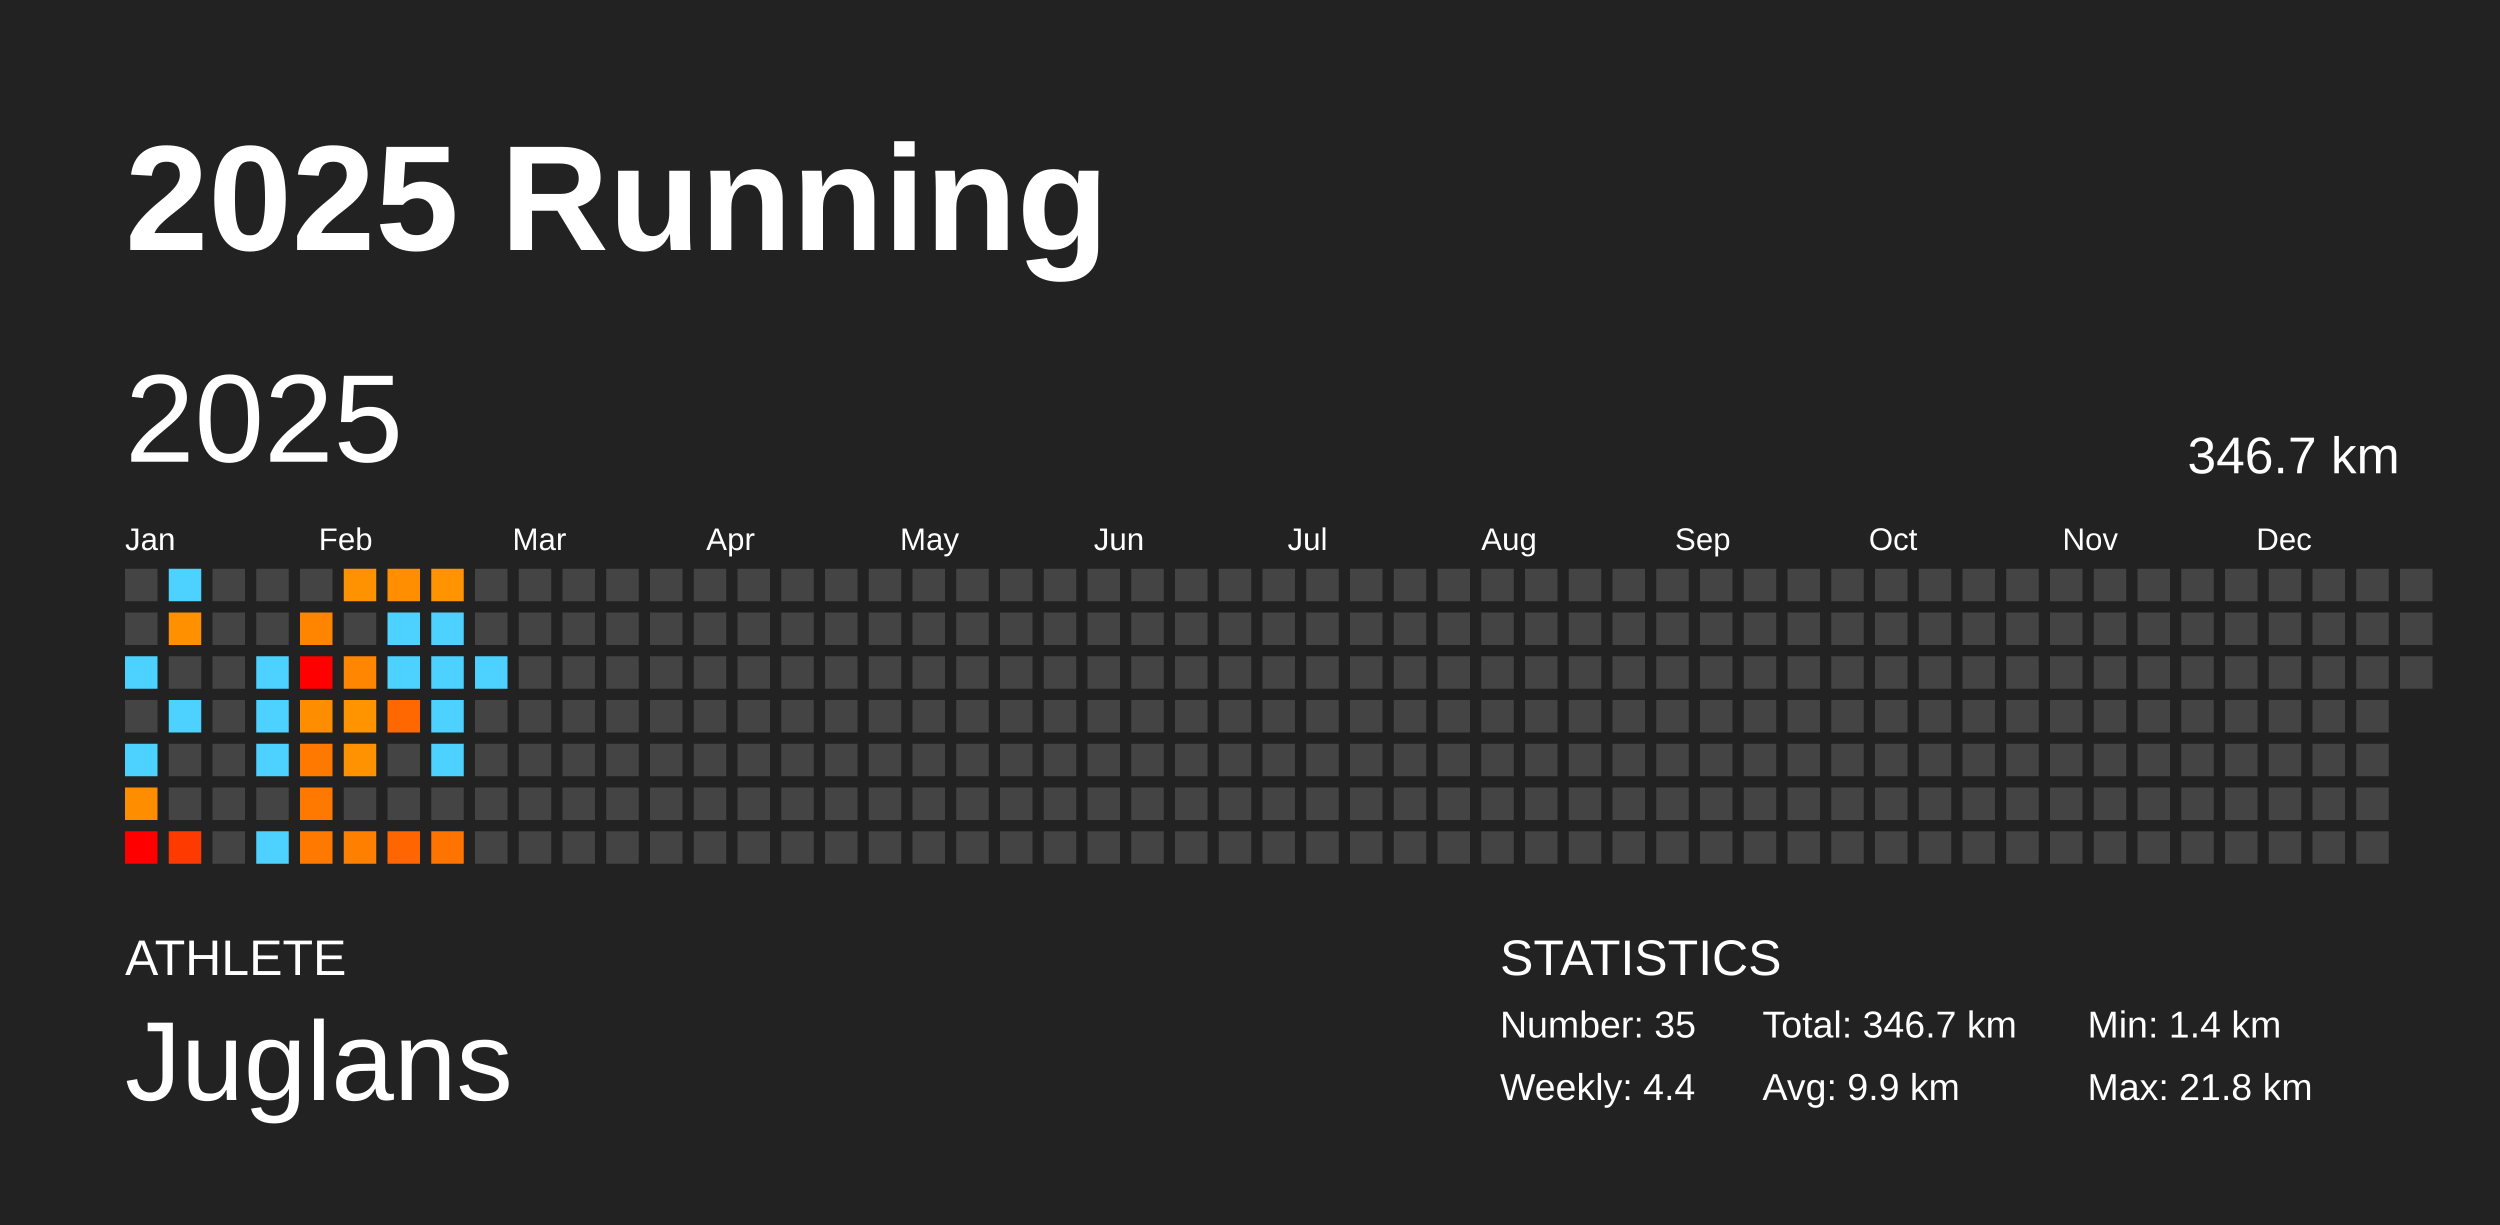
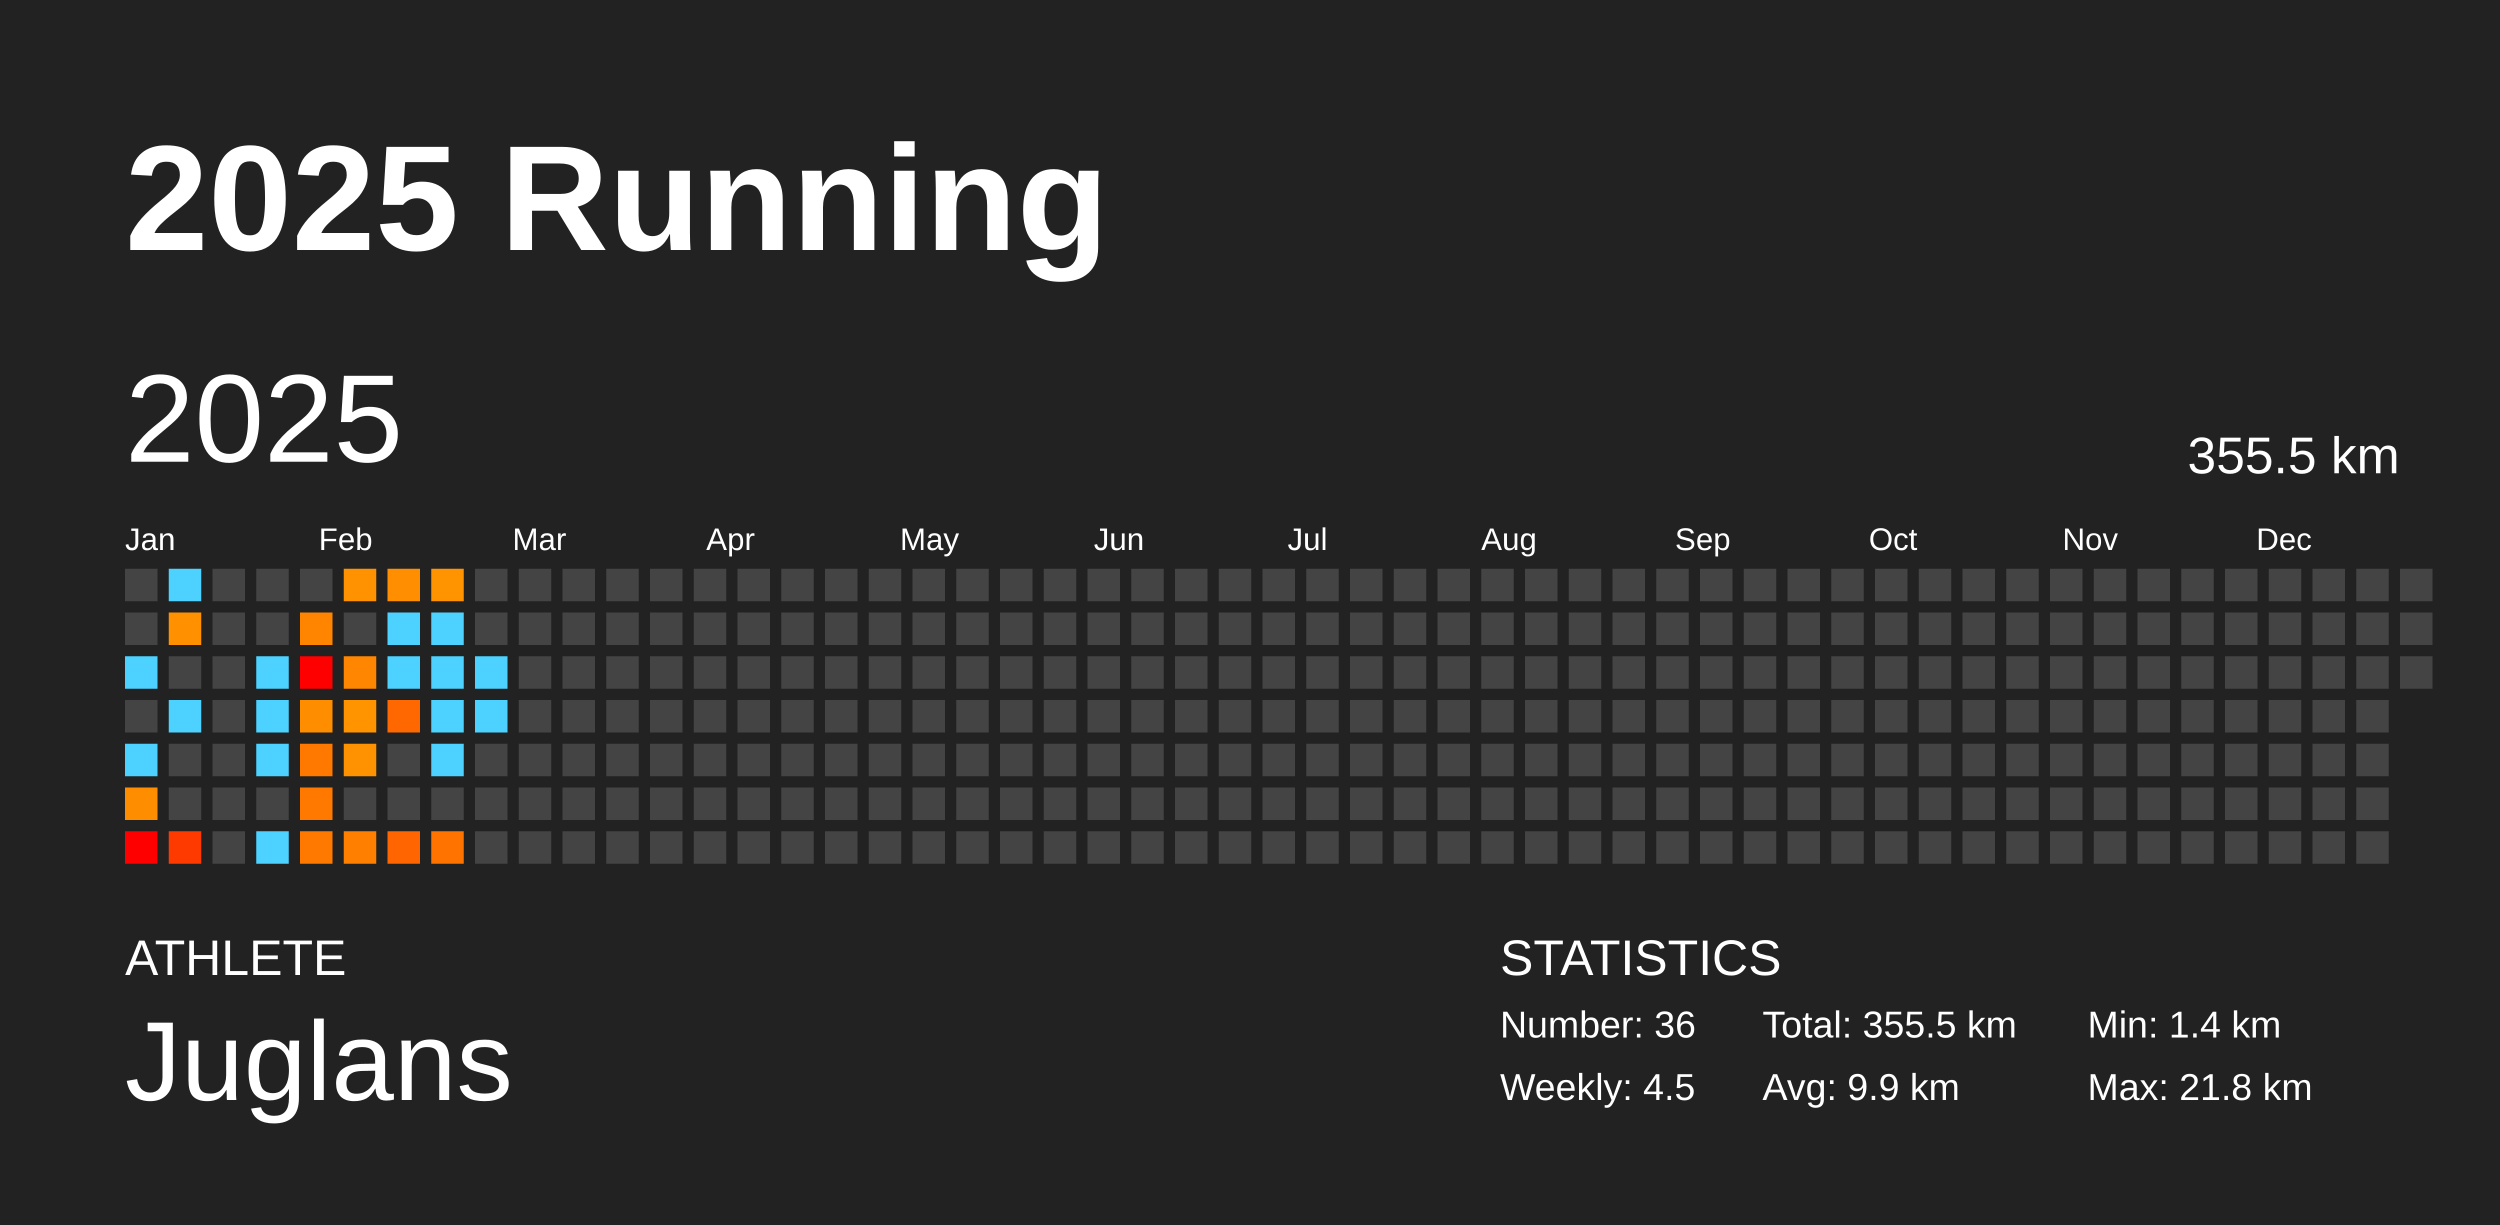
<svg xmlns="http://www.w3.org/2000/svg" baseProfile="full" height="98mm" version="1.1" viewBox="0,0,200,98" width="200mm">
  <defs />
  <rect fill="#222222" height="98" width="200" x="0" y="0" />
  <text fill="#FFFFFF" style="font-size:12px; font-family:Arial; font-weight:bold;" x="10" y="20">2025 Running</text>
  <text fill="#FFFFFF" style="font-size:4px; font-family:Arial" x="10" y="78">ATHLETE</text>
  <text fill="#FFFFFF" style="font-size:9px; font-family:Arial" x="10" y="88">Juglans</text>
  <text fill="#FFFFFF" style="font-size:4px; font-family:Arial" x="120" y="78">STATISTICS</text>
-   <text fill="#FFFFFF" style="font-size:3px; font-family:Arial" x="120" y="83">Number: 35</text>
-   <text fill="#FFFFFF" style="font-size:3px; font-family:Arial" x="120" y="88">Weekly: 4.4</text>
-   <text fill="#FFFFFF" style="font-size:3px; font-family:Arial" x="141" y="83">Total: 346.7 km</text>
+   <text fill="#FFFFFF" style="font-size:3px; font-family:Arial" x="120" y="83">Number: 36</text>
+   <text fill="#FFFFFF" style="font-size:3px; font-family:Arial" x="120" y="88">Weekly: 4.5</text>
+   <text fill="#FFFFFF" style="font-size:3px; font-family:Arial" x="141" y="83">Total: 355.5 km</text>
  <text fill="#FFFFFF" style="font-size:3px; font-family:Arial" x="141" y="88">Avg: 9.9 km</text>
  <text fill="#FFFFFF" style="font-size:3px; font-family:Arial" x="167" y="83">Min: 1.4 km</text>
  <text fill="#FFFFFF" style="font-size:3px; font-family:Arial" x="167" y="88">Max: 21.8 km</text>
  <text dominant-baseline="hanging" fill="#FFFFFF" style="font-size:10.0px; font-family:Arial;" x="10" y="30">2025</text>
-   <text dominant-baseline="hanging" fill="#FFFFFF" style="font-size:4.125px; font-family:Arial;" x="175" y="35">346.7 km</text>
+   <text dominant-baseline="hanging" fill="#FFFFFF" style="font-size:4.125px; font-family:Arial;" x="175" y="35">355.5 km</text>
  <text fill="#FFFFFF" style="font-size:2.5px; font-family:Arial" x="10.0" y="44">Jan</text>
  <text fill="#FFFFFF" style="font-size:2.5px; font-family:Arial" x="25.5" y="44">Feb</text>
  <text fill="#FFFFFF" style="font-size:2.5px; font-family:Arial" x="41.0" y="44">Mar</text>
  <text fill="#FFFFFF" style="font-size:2.5px; font-family:Arial" x="56.5" y="44">Apr</text>
  <text fill="#FFFFFF" style="font-size:2.5px; font-family:Arial" x="72.0" y="44">May</text>
  <text fill="#FFFFFF" style="font-size:2.5px; font-family:Arial" x="87.5" y="44">Jun</text>
  <text fill="#FFFFFF" style="font-size:2.5px; font-family:Arial" x="103.0" y="44">Jul</text>
  <text fill="#FFFFFF" style="font-size:2.5px; font-family:Arial" x="118.5" y="44">Aug</text>
  <text fill="#FFFFFF" style="font-size:2.5px; font-family:Arial" x="134.0" y="44">Sep</text>
  <text fill="#FFFFFF" style="font-size:2.5px; font-family:Arial" x="149.5" y="44">Oct</text>
  <text fill="#FFFFFF" style="font-size:2.5px; font-family:Arial" x="165.0" y="44">Nov</text>
  <text fill="#FFFFFF" style="font-size:2.5px; font-family:Arial" x="180.5" y="44">Dec</text>
  <rect fill="#444444" height="2.6" width="2.6" x="10.0" y="45.5" />
  <rect fill="#444444" height="2.6" width="2.6" x="10.0" y="49.0" />
  <rect fill="#4dd2ff" height="2.6" width="2.6" x="10.0" y="52.5" />
  <rect fill="#444444" height="2.6" width="2.6" x="10.0" y="56.0" />
  <rect fill="#4dd2ff" height="2.6" width="2.6" x="10.0" y="59.5" />
  <rect fill="#ff8d00" height="2.6" width="2.6" x="10.0" y="63.0" />
  <rect fill="red" height="2.6" width="2.6" x="10.0" y="66.5" />
  <rect fill="#4dd2ff" height="2.6" width="2.6" x="13.5" y="45.5" />
  <rect fill="#ff9100" height="2.6" width="2.6" x="13.5" y="49.0" />
  <rect fill="#444444" height="2.6" width="2.6" x="13.5" y="52.5" />
  <rect fill="#4dd2ff" height="2.6" width="2.6" x="13.5" y="56.0" />
  <rect fill="#444444" height="2.6" width="2.6" x="13.5" y="59.5" />
  <rect fill="#444444" height="2.6" width="2.6" x="13.5" y="63.0" />
  <rect fill="#ff3a00" height="2.6" width="2.6" x="13.5" y="66.5" />
  <rect fill="#444444" height="2.6" width="2.6" x="17.0" y="45.5" />
  <rect fill="#444444" height="2.6" width="2.6" x="17.0" y="49.0" />
  <rect fill="#444444" height="2.6" width="2.6" x="17.0" y="52.5" />
  <rect fill="#444444" height="2.6" width="2.6" x="17.0" y="56.0" />
  <rect fill="#444444" height="2.6" width="2.6" x="17.0" y="59.5" />
  <rect fill="#444444" height="2.6" width="2.6" x="17.0" y="63.0" />
  <rect fill="#444444" height="2.6" width="2.6" x="17.0" y="66.5" />
  <rect fill="#444444" height="2.6" width="2.6" x="20.5" y="45.5" />
  <rect fill="#444444" height="2.6" width="2.6" x="20.5" y="49.0" />
  <rect fill="#4dd2ff" height="2.6" width="2.6" x="20.5" y="52.5" />
  <rect fill="#4dd2ff" height="2.6" width="2.6" x="20.5" y="56.0" />
  <rect fill="#4dd2ff" height="2.6" width="2.6" x="20.5" y="59.5" />
  <rect fill="#444444" height="2.6" width="2.6" x="20.5" y="63.0" />
  <rect fill="#4dd2ff" height="2.6" width="2.6" x="20.5" y="66.5" />
  <rect fill="#444444" height="2.6" width="2.6" x="24.0" y="45.5" />
  <rect fill="#ff8400" height="2.6" width="2.6" x="24.0" y="49.0" />
  <rect fill="red" height="2.6" width="2.6" x="24.0" y="52.5" />
  <rect fill="#ff8d00" height="2.6" width="2.6" x="24.0" y="56.0" />
  <rect fill="#ff7800" height="2.6" width="2.6" x="24.0" y="59.5" />
  <rect fill="#ff7900" height="2.6" width="2.6" x="24.0" y="63.0" />
  <rect fill="#ff7900" height="2.6" width="2.6" x="24.0" y="66.5" />
  <rect fill="#ff9200" height="2.6" width="2.6" x="27.5" y="45.5" />
  <rect fill="#444444" height="2.6" width="2.6" x="27.5" y="49.0" />
  <rect fill="#ff8600" height="2.6" width="2.6" x="27.5" y="52.5" />
  <rect fill="#ff9300" height="2.6" width="2.6" x="27.5" y="56.0" />
  <rect fill="#ff9200" height="2.6" width="2.6" x="27.5" y="59.5" />
  <rect fill="#444444" height="2.6" width="2.6" x="27.5" y="63.0" />
  <rect fill="#ff8000" height="2.6" width="2.6" x="27.5" y="66.5" />
  <rect fill="#ff8f00" height="2.6" width="2.6" x="31.0" y="45.5" />
  <rect fill="#4dd2ff" height="2.6" width="2.6" x="31.0" y="49.0" />
  <rect fill="#4dd2ff" height="2.6" width="2.6" x="31.0" y="52.5" />
  <rect fill="#ff6700" height="2.6" width="2.6" x="31.0" y="56.0" />
  <rect fill="#444444" height="2.6" width="2.6" x="31.0" y="59.5" />
  <rect fill="#444444" height="2.6" width="2.6" x="31.0" y="63.0" />
  <rect fill="#ff6500" height="2.6" width="2.6" x="31.0" y="66.5" />
  <rect fill="#ff9300" height="2.6" width="2.6" x="34.5" y="45.5" />
  <rect fill="#4dd2ff" height="2.6" width="2.6" x="34.5" y="49.0" />
  <rect fill="#4dd2ff" height="2.6" width="2.6" x="34.5" y="52.5" />
  <rect fill="#4dd2ff" height="2.6" width="2.6" x="34.5" y="56.0" />
  <rect fill="#4dd2ff" height="2.6" width="2.6" x="34.5" y="59.5" />
  <rect fill="#444444" height="2.6" width="2.6" x="34.5" y="63.0" />
  <rect fill="#ff7300" height="2.6" width="2.6" x="34.5" y="66.5" />
  <rect fill="#444444" height="2.6" width="2.6" x="38.0" y="45.5" />
  <rect fill="#444444" height="2.6" width="2.6" x="38.0" y="49.0" />
  <rect fill="#4dd2ff" height="2.6" width="2.6" x="38.0" y="52.5" />
-   <rect fill="#444444" height="2.6" width="2.6" x="38.0" y="56.0" />
+   <rect fill="#4dd2ff" height="2.6" width="2.6" x="38.0" y="56.0" />
  <rect fill="#444444" height="2.6" width="2.6" x="38.0" y="59.5" />
  <rect fill="#444444" height="2.6" width="2.6" x="38.0" y="63.0" />
  <rect fill="#444444" height="2.6" width="2.6" x="38.0" y="66.5" />
  <rect fill="#444444" height="2.6" width="2.6" x="41.5" y="45.5" />
  <rect fill="#444444" height="2.6" width="2.6" x="41.5" y="49.0" />
  <rect fill="#444444" height="2.6" width="2.6" x="41.5" y="52.5" />
  <rect fill="#444444" height="2.6" width="2.6" x="41.5" y="56.0" />
  <rect fill="#444444" height="2.6" width="2.6" x="41.5" y="59.5" />
  <rect fill="#444444" height="2.6" width="2.6" x="41.5" y="63.0" />
  <rect fill="#444444" height="2.6" width="2.6" x="41.5" y="66.5" />
  <rect fill="#444444" height="2.6" width="2.6" x="45.0" y="45.5" />
  <rect fill="#444444" height="2.6" width="2.6" x="45.0" y="49.0" />
  <rect fill="#444444" height="2.6" width="2.6" x="45.0" y="52.5" />
  <rect fill="#444444" height="2.6" width="2.6" x="45.0" y="56.0" />
  <rect fill="#444444" height="2.6" width="2.6" x="45.0" y="59.5" />
  <rect fill="#444444" height="2.6" width="2.6" x="45.0" y="63.0" />
  <rect fill="#444444" height="2.6" width="2.6" x="45.0" y="66.5" />
  <rect fill="#444444" height="2.6" width="2.6" x="48.5" y="45.5" />
  <rect fill="#444444" height="2.6" width="2.6" x="48.5" y="49.0" />
  <rect fill="#444444" height="2.6" width="2.6" x="48.5" y="52.5" />
  <rect fill="#444444" height="2.6" width="2.6" x="48.5" y="56.0" />
  <rect fill="#444444" height="2.6" width="2.6" x="48.5" y="59.5" />
  <rect fill="#444444" height="2.6" width="2.6" x="48.5" y="63.0" />
  <rect fill="#444444" height="2.6" width="2.6" x="48.5" y="66.5" />
  <rect fill="#444444" height="2.6" width="2.6" x="52.0" y="45.5" />
  <rect fill="#444444" height="2.6" width="2.6" x="52.0" y="49.0" />
  <rect fill="#444444" height="2.6" width="2.6" x="52.0" y="52.5" />
  <rect fill="#444444" height="2.6" width="2.6" x="52.0" y="56.0" />
  <rect fill="#444444" height="2.6" width="2.6" x="52.0" y="59.5" />
  <rect fill="#444444" height="2.6" width="2.6" x="52.0" y="63.0" />
  <rect fill="#444444" height="2.6" width="2.6" x="52.0" y="66.5" />
  <rect fill="#444444" height="2.6" width="2.6" x="55.5" y="45.5" />
  <rect fill="#444444" height="2.6" width="2.6" x="55.5" y="49.0" />
  <rect fill="#444444" height="2.6" width="2.6" x="55.5" y="52.5" />
  <rect fill="#444444" height="2.6" width="2.6" x="55.5" y="56.0" />
  <rect fill="#444444" height="2.6" width="2.6" x="55.5" y="59.5" />
  <rect fill="#444444" height="2.6" width="2.6" x="55.5" y="63.0" />
  <rect fill="#444444" height="2.6" width="2.6" x="55.5" y="66.5" />
  <rect fill="#444444" height="2.6" width="2.6" x="59.0" y="45.5" />
  <rect fill="#444444" height="2.6" width="2.6" x="59.0" y="49.0" />
  <rect fill="#444444" height="2.6" width="2.6" x="59.0" y="52.5" />
  <rect fill="#444444" height="2.6" width="2.6" x="59.0" y="56.0" />
  <rect fill="#444444" height="2.6" width="2.6" x="59.0" y="59.5" />
  <rect fill="#444444" height="2.6" width="2.6" x="59.0" y="63.0" />
  <rect fill="#444444" height="2.6" width="2.6" x="59.0" y="66.5" />
  <rect fill="#444444" height="2.6" width="2.6" x="62.5" y="45.5" />
  <rect fill="#444444" height="2.6" width="2.6" x="62.5" y="49.0" />
  <rect fill="#444444" height="2.6" width="2.6" x="62.5" y="52.5" />
  <rect fill="#444444" height="2.6" width="2.6" x="62.5" y="56.0" />
  <rect fill="#444444" height="2.6" width="2.6" x="62.5" y="59.5" />
  <rect fill="#444444" height="2.6" width="2.6" x="62.5" y="63.0" />
  <rect fill="#444444" height="2.6" width="2.6" x="62.5" y="66.5" />
  <rect fill="#444444" height="2.6" width="2.6" x="66.0" y="45.5" />
  <rect fill="#444444" height="2.6" width="2.6" x="66.0" y="49.0" />
  <rect fill="#444444" height="2.6" width="2.6" x="66.0" y="52.5" />
  <rect fill="#444444" height="2.6" width="2.6" x="66.0" y="56.0" />
  <rect fill="#444444" height="2.6" width="2.6" x="66.0" y="59.5" />
  <rect fill="#444444" height="2.6" width="2.6" x="66.0" y="63.0" />
  <rect fill="#444444" height="2.6" width="2.6" x="66.0" y="66.5" />
  <rect fill="#444444" height="2.6" width="2.6" x="69.5" y="45.5" />
  <rect fill="#444444" height="2.6" width="2.6" x="69.5" y="49.0" />
  <rect fill="#444444" height="2.6" width="2.6" x="69.5" y="52.5" />
  <rect fill="#444444" height="2.6" width="2.6" x="69.5" y="56.0" />
  <rect fill="#444444" height="2.6" width="2.6" x="69.5" y="59.5" />
  <rect fill="#444444" height="2.6" width="2.6" x="69.5" y="63.0" />
  <rect fill="#444444" height="2.6" width="2.6" x="69.5" y="66.5" />
  <rect fill="#444444" height="2.6" width="2.6" x="73.0" y="45.5" />
  <rect fill="#444444" height="2.6" width="2.6" x="73.0" y="49.0" />
  <rect fill="#444444" height="2.6" width="2.6" x="73.0" y="52.5" />
  <rect fill="#444444" height="2.6" width="2.6" x="73.0" y="56.0" />
  <rect fill="#444444" height="2.6" width="2.6" x="73.0" y="59.5" />
  <rect fill="#444444" height="2.6" width="2.6" x="73.0" y="63.0" />
  <rect fill="#444444" height="2.6" width="2.6" x="73.0" y="66.5" />
  <rect fill="#444444" height="2.6" width="2.6" x="76.5" y="45.5" />
  <rect fill="#444444" height="2.6" width="2.6" x="76.5" y="49.0" />
  <rect fill="#444444" height="2.6" width="2.6" x="76.5" y="52.5" />
  <rect fill="#444444" height="2.6" width="2.6" x="76.5" y="56.0" />
  <rect fill="#444444" height="2.6" width="2.6" x="76.5" y="59.5" />
  <rect fill="#444444" height="2.6" width="2.6" x="76.5" y="63.0" />
  <rect fill="#444444" height="2.6" width="2.6" x="76.5" y="66.5" />
  <rect fill="#444444" height="2.6" width="2.6" x="80.0" y="45.5" />
  <rect fill="#444444" height="2.6" width="2.6" x="80.0" y="49.0" />
  <rect fill="#444444" height="2.6" width="2.6" x="80.0" y="52.5" />
  <rect fill="#444444" height="2.6" width="2.6" x="80.0" y="56.0" />
  <rect fill="#444444" height="2.6" width="2.6" x="80.0" y="59.5" />
  <rect fill="#444444" height="2.6" width="2.6" x="80.0" y="63.0" />
  <rect fill="#444444" height="2.6" width="2.6" x="80.0" y="66.5" />
  <rect fill="#444444" height="2.6" width="2.6" x="83.5" y="45.5" />
  <rect fill="#444444" height="2.6" width="2.6" x="83.5" y="49.0" />
  <rect fill="#444444" height="2.6" width="2.6" x="83.5" y="52.5" />
  <rect fill="#444444" height="2.6" width="2.6" x="83.5" y="56.0" />
  <rect fill="#444444" height="2.6" width="2.6" x="83.5" y="59.5" />
  <rect fill="#444444" height="2.6" width="2.6" x="83.5" y="63.0" />
  <rect fill="#444444" height="2.6" width="2.6" x="83.5" y="66.5" />
  <rect fill="#444444" height="2.6" width="2.6" x="87.0" y="45.5" />
  <rect fill="#444444" height="2.6" width="2.6" x="87.0" y="49.0" />
  <rect fill="#444444" height="2.6" width="2.6" x="87.0" y="52.5" />
  <rect fill="#444444" height="2.6" width="2.6" x="87.0" y="56.0" />
  <rect fill="#444444" height="2.6" width="2.6" x="87.0" y="59.5" />
  <rect fill="#444444" height="2.6" width="2.6" x="87.0" y="63.0" />
  <rect fill="#444444" height="2.6" width="2.6" x="87.0" y="66.5" />
  <rect fill="#444444" height="2.6" width="2.6" x="90.5" y="45.5" />
  <rect fill="#444444" height="2.6" width="2.6" x="90.5" y="49.0" />
  <rect fill="#444444" height="2.6" width="2.6" x="90.5" y="52.5" />
  <rect fill="#444444" height="2.6" width="2.6" x="90.5" y="56.0" />
  <rect fill="#444444" height="2.6" width="2.6" x="90.5" y="59.5" />
  <rect fill="#444444" height="2.6" width="2.6" x="90.5" y="63.0" />
  <rect fill="#444444" height="2.6" width="2.6" x="90.5" y="66.5" />
  <rect fill="#444444" height="2.6" width="2.6" x="94.0" y="45.5" />
  <rect fill="#444444" height="2.6" width="2.6" x="94.0" y="49.0" />
  <rect fill="#444444" height="2.6" width="2.6" x="94.0" y="52.5" />
  <rect fill="#444444" height="2.6" width="2.6" x="94.0" y="56.0" />
  <rect fill="#444444" height="2.6" width="2.6" x="94.0" y="59.5" />
  <rect fill="#444444" height="2.6" width="2.6" x="94.0" y="63.0" />
  <rect fill="#444444" height="2.6" width="2.6" x="94.0" y="66.5" />
  <rect fill="#444444" height="2.6" width="2.6" x="97.5" y="45.5" />
  <rect fill="#444444" height="2.6" width="2.6" x="97.5" y="49.0" />
  <rect fill="#444444" height="2.6" width="2.6" x="97.5" y="52.5" />
  <rect fill="#444444" height="2.6" width="2.6" x="97.5" y="56.0" />
  <rect fill="#444444" height="2.6" width="2.6" x="97.5" y="59.5" />
  <rect fill="#444444" height="2.6" width="2.6" x="97.5" y="63.0" />
  <rect fill="#444444" height="2.6" width="2.6" x="97.5" y="66.5" />
  <rect fill="#444444" height="2.6" width="2.6" x="101.0" y="45.5" />
  <rect fill="#444444" height="2.6" width="2.6" x="101.0" y="49.0" />
  <rect fill="#444444" height="2.6" width="2.6" x="101.0" y="52.5" />
  <rect fill="#444444" height="2.6" width="2.6" x="101.0" y="56.0" />
  <rect fill="#444444" height="2.6" width="2.6" x="101.0" y="59.5" />
  <rect fill="#444444" height="2.6" width="2.6" x="101.0" y="63.0" />
  <rect fill="#444444" height="2.6" width="2.6" x="101.0" y="66.5" />
  <rect fill="#444444" height="2.6" width="2.6" x="104.5" y="45.5" />
  <rect fill="#444444" height="2.6" width="2.6" x="104.5" y="49.0" />
  <rect fill="#444444" height="2.6" width="2.6" x="104.5" y="52.5" />
  <rect fill="#444444" height="2.6" width="2.6" x="104.5" y="56.0" />
  <rect fill="#444444" height="2.6" width="2.6" x="104.5" y="59.5" />
  <rect fill="#444444" height="2.6" width="2.6" x="104.5" y="63.0" />
  <rect fill="#444444" height="2.6" width="2.6" x="104.5" y="66.5" />
  <rect fill="#444444" height="2.6" width="2.6" x="108.0" y="45.5" />
  <rect fill="#444444" height="2.6" width="2.6" x="108.0" y="49.0" />
  <rect fill="#444444" height="2.6" width="2.6" x="108.0" y="52.5" />
  <rect fill="#444444" height="2.6" width="2.6" x="108.0" y="56.0" />
  <rect fill="#444444" height="2.6" width="2.6" x="108.0" y="59.5" />
  <rect fill="#444444" height="2.6" width="2.6" x="108.0" y="63.0" />
  <rect fill="#444444" height="2.6" width="2.6" x="108.0" y="66.5" />
  <rect fill="#444444" height="2.6" width="2.6" x="111.5" y="45.5" />
  <rect fill="#444444" height="2.6" width="2.6" x="111.5" y="49.0" />
  <rect fill="#444444" height="2.6" width="2.6" x="111.5" y="52.5" />
  <rect fill="#444444" height="2.6" width="2.6" x="111.5" y="56.0" />
  <rect fill="#444444" height="2.6" width="2.6" x="111.5" y="59.5" />
  <rect fill="#444444" height="2.6" width="2.6" x="111.5" y="63.0" />
  <rect fill="#444444" height="2.6" width="2.6" x="111.5" y="66.5" />
  <rect fill="#444444" height="2.6" width="2.6" x="115.0" y="45.5" />
  <rect fill="#444444" height="2.6" width="2.6" x="115.0" y="49.0" />
  <rect fill="#444444" height="2.6" width="2.6" x="115.0" y="52.5" />
  <rect fill="#444444" height="2.6" width="2.6" x="115.0" y="56.0" />
  <rect fill="#444444" height="2.6" width="2.6" x="115.0" y="59.5" />
  <rect fill="#444444" height="2.6" width="2.6" x="115.0" y="63.0" />
  <rect fill="#444444" height="2.6" width="2.6" x="115.0" y="66.5" />
  <rect fill="#444444" height="2.6" width="2.6" x="118.5" y="45.5" />
  <rect fill="#444444" height="2.6" width="2.6" x="118.5" y="49.0" />
  <rect fill="#444444" height="2.6" width="2.6" x="118.5" y="52.5" />
  <rect fill="#444444" height="2.6" width="2.6" x="118.5" y="56.0" />
  <rect fill="#444444" height="2.6" width="2.6" x="118.5" y="59.5" />
  <rect fill="#444444" height="2.6" width="2.6" x="118.5" y="63.0" />
  <rect fill="#444444" height="2.6" width="2.6" x="118.5" y="66.5" />
  <rect fill="#444444" height="2.6" width="2.6" x="122.0" y="45.5" />
  <rect fill="#444444" height="2.6" width="2.6" x="122.0" y="49.0" />
  <rect fill="#444444" height="2.6" width="2.6" x="122.0" y="52.5" />
  <rect fill="#444444" height="2.6" width="2.6" x="122.0" y="56.0" />
  <rect fill="#444444" height="2.6" width="2.6" x="122.0" y="59.5" />
  <rect fill="#444444" height="2.6" width="2.6" x="122.0" y="63.0" />
  <rect fill="#444444" height="2.6" width="2.6" x="122.0" y="66.5" />
  <rect fill="#444444" height="2.6" width="2.6" x="125.5" y="45.5" />
  <rect fill="#444444" height="2.6" width="2.6" x="125.5" y="49.0" />
  <rect fill="#444444" height="2.6" width="2.6" x="125.5" y="52.5" />
  <rect fill="#444444" height="2.6" width="2.6" x="125.5" y="56.0" />
  <rect fill="#444444" height="2.6" width="2.6" x="125.5" y="59.5" />
  <rect fill="#444444" height="2.6" width="2.6" x="125.5" y="63.0" />
  <rect fill="#444444" height="2.6" width="2.6" x="125.5" y="66.5" />
  <rect fill="#444444" height="2.6" width="2.6" x="129.0" y="45.5" />
  <rect fill="#444444" height="2.6" width="2.6" x="129.0" y="49.0" />
  <rect fill="#444444" height="2.6" width="2.6" x="129.0" y="52.5" />
  <rect fill="#444444" height="2.6" width="2.6" x="129.0" y="56.0" />
  <rect fill="#444444" height="2.6" width="2.6" x="129.0" y="59.5" />
  <rect fill="#444444" height="2.6" width="2.6" x="129.0" y="63.0" />
  <rect fill="#444444" height="2.6" width="2.6" x="129.0" y="66.5" />
  <rect fill="#444444" height="2.6" width="2.6" x="132.5" y="45.5" />
  <rect fill="#444444" height="2.6" width="2.6" x="132.5" y="49.0" />
  <rect fill="#444444" height="2.6" width="2.6" x="132.5" y="52.5" />
  <rect fill="#444444" height="2.6" width="2.6" x="132.5" y="56.0" />
  <rect fill="#444444" height="2.6" width="2.6" x="132.5" y="59.5" />
  <rect fill="#444444" height="2.6" width="2.6" x="132.5" y="63.0" />
  <rect fill="#444444" height="2.6" width="2.6" x="132.5" y="66.5" />
  <rect fill="#444444" height="2.6" width="2.6" x="136.0" y="45.5" />
  <rect fill="#444444" height="2.6" width="2.6" x="136.0" y="49.0" />
  <rect fill="#444444" height="2.6" width="2.6" x="136.0" y="52.5" />
  <rect fill="#444444" height="2.6" width="2.6" x="136.0" y="56.0" />
  <rect fill="#444444" height="2.6" width="2.6" x="136.0" y="59.5" />
  <rect fill="#444444" height="2.6" width="2.6" x="136.0" y="63.0" />
  <rect fill="#444444" height="2.6" width="2.6" x="136.0" y="66.5" />
  <rect fill="#444444" height="2.6" width="2.6" x="139.5" y="45.5" />
  <rect fill="#444444" height="2.6" width="2.6" x="139.5" y="49.0" />
  <rect fill="#444444" height="2.6" width="2.6" x="139.5" y="52.5" />
  <rect fill="#444444" height="2.6" width="2.6" x="139.5" y="56.0" />
  <rect fill="#444444" height="2.6" width="2.6" x="139.5" y="59.5" />
  <rect fill="#444444" height="2.6" width="2.6" x="139.5" y="63.0" />
  <rect fill="#444444" height="2.6" width="2.6" x="139.5" y="66.5" />
  <rect fill="#444444" height="2.6" width="2.6" x="143.0" y="45.5" />
  <rect fill="#444444" height="2.6" width="2.6" x="143.0" y="49.0" />
  <rect fill="#444444" height="2.6" width="2.6" x="143.0" y="52.5" />
  <rect fill="#444444" height="2.6" width="2.6" x="143.0" y="56.0" />
  <rect fill="#444444" height="2.6" width="2.6" x="143.0" y="59.5" />
  <rect fill="#444444" height="2.6" width="2.6" x="143.0" y="63.0" />
  <rect fill="#444444" height="2.6" width="2.6" x="143.0" y="66.5" />
  <rect fill="#444444" height="2.6" width="2.6" x="146.5" y="45.5" />
  <rect fill="#444444" height="2.6" width="2.6" x="146.5" y="49.0" />
  <rect fill="#444444" height="2.6" width="2.6" x="146.5" y="52.5" />
  <rect fill="#444444" height="2.6" width="2.6" x="146.5" y="56.0" />
  <rect fill="#444444" height="2.6" width="2.6" x="146.5" y="59.5" />
  <rect fill="#444444" height="2.6" width="2.6" x="146.5" y="63.0" />
  <rect fill="#444444" height="2.6" width="2.6" x="146.5" y="66.5" />
  <rect fill="#444444" height="2.6" width="2.6" x="150.0" y="45.5" />
  <rect fill="#444444" height="2.6" width="2.6" x="150.0" y="49.0" />
  <rect fill="#444444" height="2.6" width="2.6" x="150.0" y="52.5" />
  <rect fill="#444444" height="2.6" width="2.6" x="150.0" y="56.0" />
  <rect fill="#444444" height="2.6" width="2.6" x="150.0" y="59.5" />
  <rect fill="#444444" height="2.6" width="2.6" x="150.0" y="63.0" />
  <rect fill="#444444" height="2.6" width="2.6" x="150.0" y="66.5" />
  <rect fill="#444444" height="2.6" width="2.6" x="153.5" y="45.5" />
  <rect fill="#444444" height="2.6" width="2.6" x="153.5" y="49.0" />
  <rect fill="#444444" height="2.6" width="2.6" x="153.5" y="52.5" />
  <rect fill="#444444" height="2.6" width="2.6" x="153.5" y="56.0" />
  <rect fill="#444444" height="2.6" width="2.6" x="153.5" y="59.5" />
  <rect fill="#444444" height="2.6" width="2.6" x="153.5" y="63.0" />
  <rect fill="#444444" height="2.6" width="2.6" x="153.5" y="66.5" />
  <rect fill="#444444" height="2.6" width="2.6" x="157.0" y="45.5" />
  <rect fill="#444444" height="2.6" width="2.6" x="157.0" y="49.0" />
  <rect fill="#444444" height="2.6" width="2.6" x="157.0" y="52.5" />
  <rect fill="#444444" height="2.6" width="2.6" x="157.0" y="56.0" />
  <rect fill="#444444" height="2.6" width="2.6" x="157.0" y="59.5" />
  <rect fill="#444444" height="2.6" width="2.6" x="157.0" y="63.0" />
  <rect fill="#444444" height="2.6" width="2.6" x="157.0" y="66.5" />
  <rect fill="#444444" height="2.6" width="2.6" x="160.5" y="45.5" />
  <rect fill="#444444" height="2.6" width="2.6" x="160.5" y="49.0" />
  <rect fill="#444444" height="2.6" width="2.6" x="160.5" y="52.5" />
  <rect fill="#444444" height="2.6" width="2.6" x="160.5" y="56.0" />
  <rect fill="#444444" height="2.6" width="2.6" x="160.5" y="59.5" />
  <rect fill="#444444" height="2.6" width="2.6" x="160.5" y="63.0" />
  <rect fill="#444444" height="2.6" width="2.6" x="160.5" y="66.5" />
  <rect fill="#444444" height="2.6" width="2.6" x="164.0" y="45.5" />
  <rect fill="#444444" height="2.6" width="2.6" x="164.0" y="49.0" />
  <rect fill="#444444" height="2.6" width="2.6" x="164.0" y="52.5" />
  <rect fill="#444444" height="2.6" width="2.6" x="164.0" y="56.0" />
  <rect fill="#444444" height="2.6" width="2.6" x="164.0" y="59.5" />
  <rect fill="#444444" height="2.6" width="2.6" x="164.0" y="63.0" />
  <rect fill="#444444" height="2.6" width="2.6" x="164.0" y="66.5" />
  <rect fill="#444444" height="2.6" width="2.6" x="167.5" y="45.5" />
  <rect fill="#444444" height="2.6" width="2.6" x="167.5" y="49.0" />
  <rect fill="#444444" height="2.6" width="2.6" x="167.5" y="52.5" />
  <rect fill="#444444" height="2.6" width="2.6" x="167.5" y="56.0" />
  <rect fill="#444444" height="2.6" width="2.6" x="167.5" y="59.5" />
  <rect fill="#444444" height="2.6" width="2.6" x="167.5" y="63.0" />
  <rect fill="#444444" height="2.6" width="2.6" x="167.5" y="66.5" />
  <rect fill="#444444" height="2.6" width="2.6" x="171.0" y="45.5" />
  <rect fill="#444444" height="2.6" width="2.6" x="171.0" y="49.0" />
  <rect fill="#444444" height="2.6" width="2.6" x="171.0" y="52.5" />
  <rect fill="#444444" height="2.6" width="2.6" x="171.0" y="56.0" />
  <rect fill="#444444" height="2.6" width="2.6" x="171.0" y="59.5" />
  <rect fill="#444444" height="2.6" width="2.6" x="171.0" y="63.0" />
  <rect fill="#444444" height="2.6" width="2.6" x="171.0" y="66.5" />
  <rect fill="#444444" height="2.6" width="2.6" x="174.5" y="45.5" />
  <rect fill="#444444" height="2.6" width="2.6" x="174.5" y="49.0" />
  <rect fill="#444444" height="2.6" width="2.6" x="174.5" y="52.5" />
  <rect fill="#444444" height="2.6" width="2.6" x="174.5" y="56.0" />
  <rect fill="#444444" height="2.6" width="2.6" x="174.5" y="59.5" />
  <rect fill="#444444" height="2.6" width="2.6" x="174.5" y="63.0" />
  <rect fill="#444444" height="2.6" width="2.6" x="174.5" y="66.5" />
  <rect fill="#444444" height="2.6" width="2.6" x="178.0" y="45.5" />
  <rect fill="#444444" height="2.6" width="2.6" x="178.0" y="49.0" />
  <rect fill="#444444" height="2.6" width="2.6" x="178.0" y="52.5" />
  <rect fill="#444444" height="2.6" width="2.6" x="178.0" y="56.0" />
  <rect fill="#444444" height="2.6" width="2.6" x="178.0" y="59.5" />
  <rect fill="#444444" height="2.6" width="2.6" x="178.0" y="63.0" />
  <rect fill="#444444" height="2.6" width="2.6" x="178.0" y="66.5" />
  <rect fill="#444444" height="2.6" width="2.6" x="181.5" y="45.5" />
  <rect fill="#444444" height="2.6" width="2.6" x="181.5" y="49.0" />
  <rect fill="#444444" height="2.6" width="2.6" x="181.5" y="52.5" />
  <rect fill="#444444" height="2.6" width="2.6" x="181.5" y="56.0" />
  <rect fill="#444444" height="2.6" width="2.6" x="181.5" y="59.5" />
  <rect fill="#444444" height="2.6" width="2.6" x="181.5" y="63.0" />
  <rect fill="#444444" height="2.6" width="2.6" x="181.5" y="66.5" />
  <rect fill="#444444" height="2.6" width="2.6" x="185.0" y="45.5" />
  <rect fill="#444444" height="2.6" width="2.6" x="185.0" y="49.0" />
  <rect fill="#444444" height="2.6" width="2.6" x="185.0" y="52.5" />
  <rect fill="#444444" height="2.6" width="2.6" x="185.0" y="56.0" />
  <rect fill="#444444" height="2.6" width="2.6" x="185.0" y="59.5" />
  <rect fill="#444444" height="2.6" width="2.6" x="185.0" y="63.0" />
  <rect fill="#444444" height="2.6" width="2.6" x="185.0" y="66.5" />
  <rect fill="#444444" height="2.6" width="2.6" x="188.5" y="45.5" />
  <rect fill="#444444" height="2.6" width="2.6" x="188.5" y="49.0" />
  <rect fill="#444444" height="2.6" width="2.6" x="188.5" y="52.5" />
  <rect fill="#444444" height="2.6" width="2.6" x="188.5" y="56.0" />
  <rect fill="#444444" height="2.6" width="2.6" x="188.5" y="59.5" />
  <rect fill="#444444" height="2.6" width="2.6" x="188.5" y="63.0" />
  <rect fill="#444444" height="2.6" width="2.6" x="188.5" y="66.5" />
  <rect fill="#444444" height="2.6" width="2.6" x="192.0" y="45.5" />
  <rect fill="#444444" height="2.6" width="2.6" x="192.0" y="49.0" />
  <rect fill="#444444" height="2.6" width="2.6" x="192.0" y="52.5" />
</svg>
